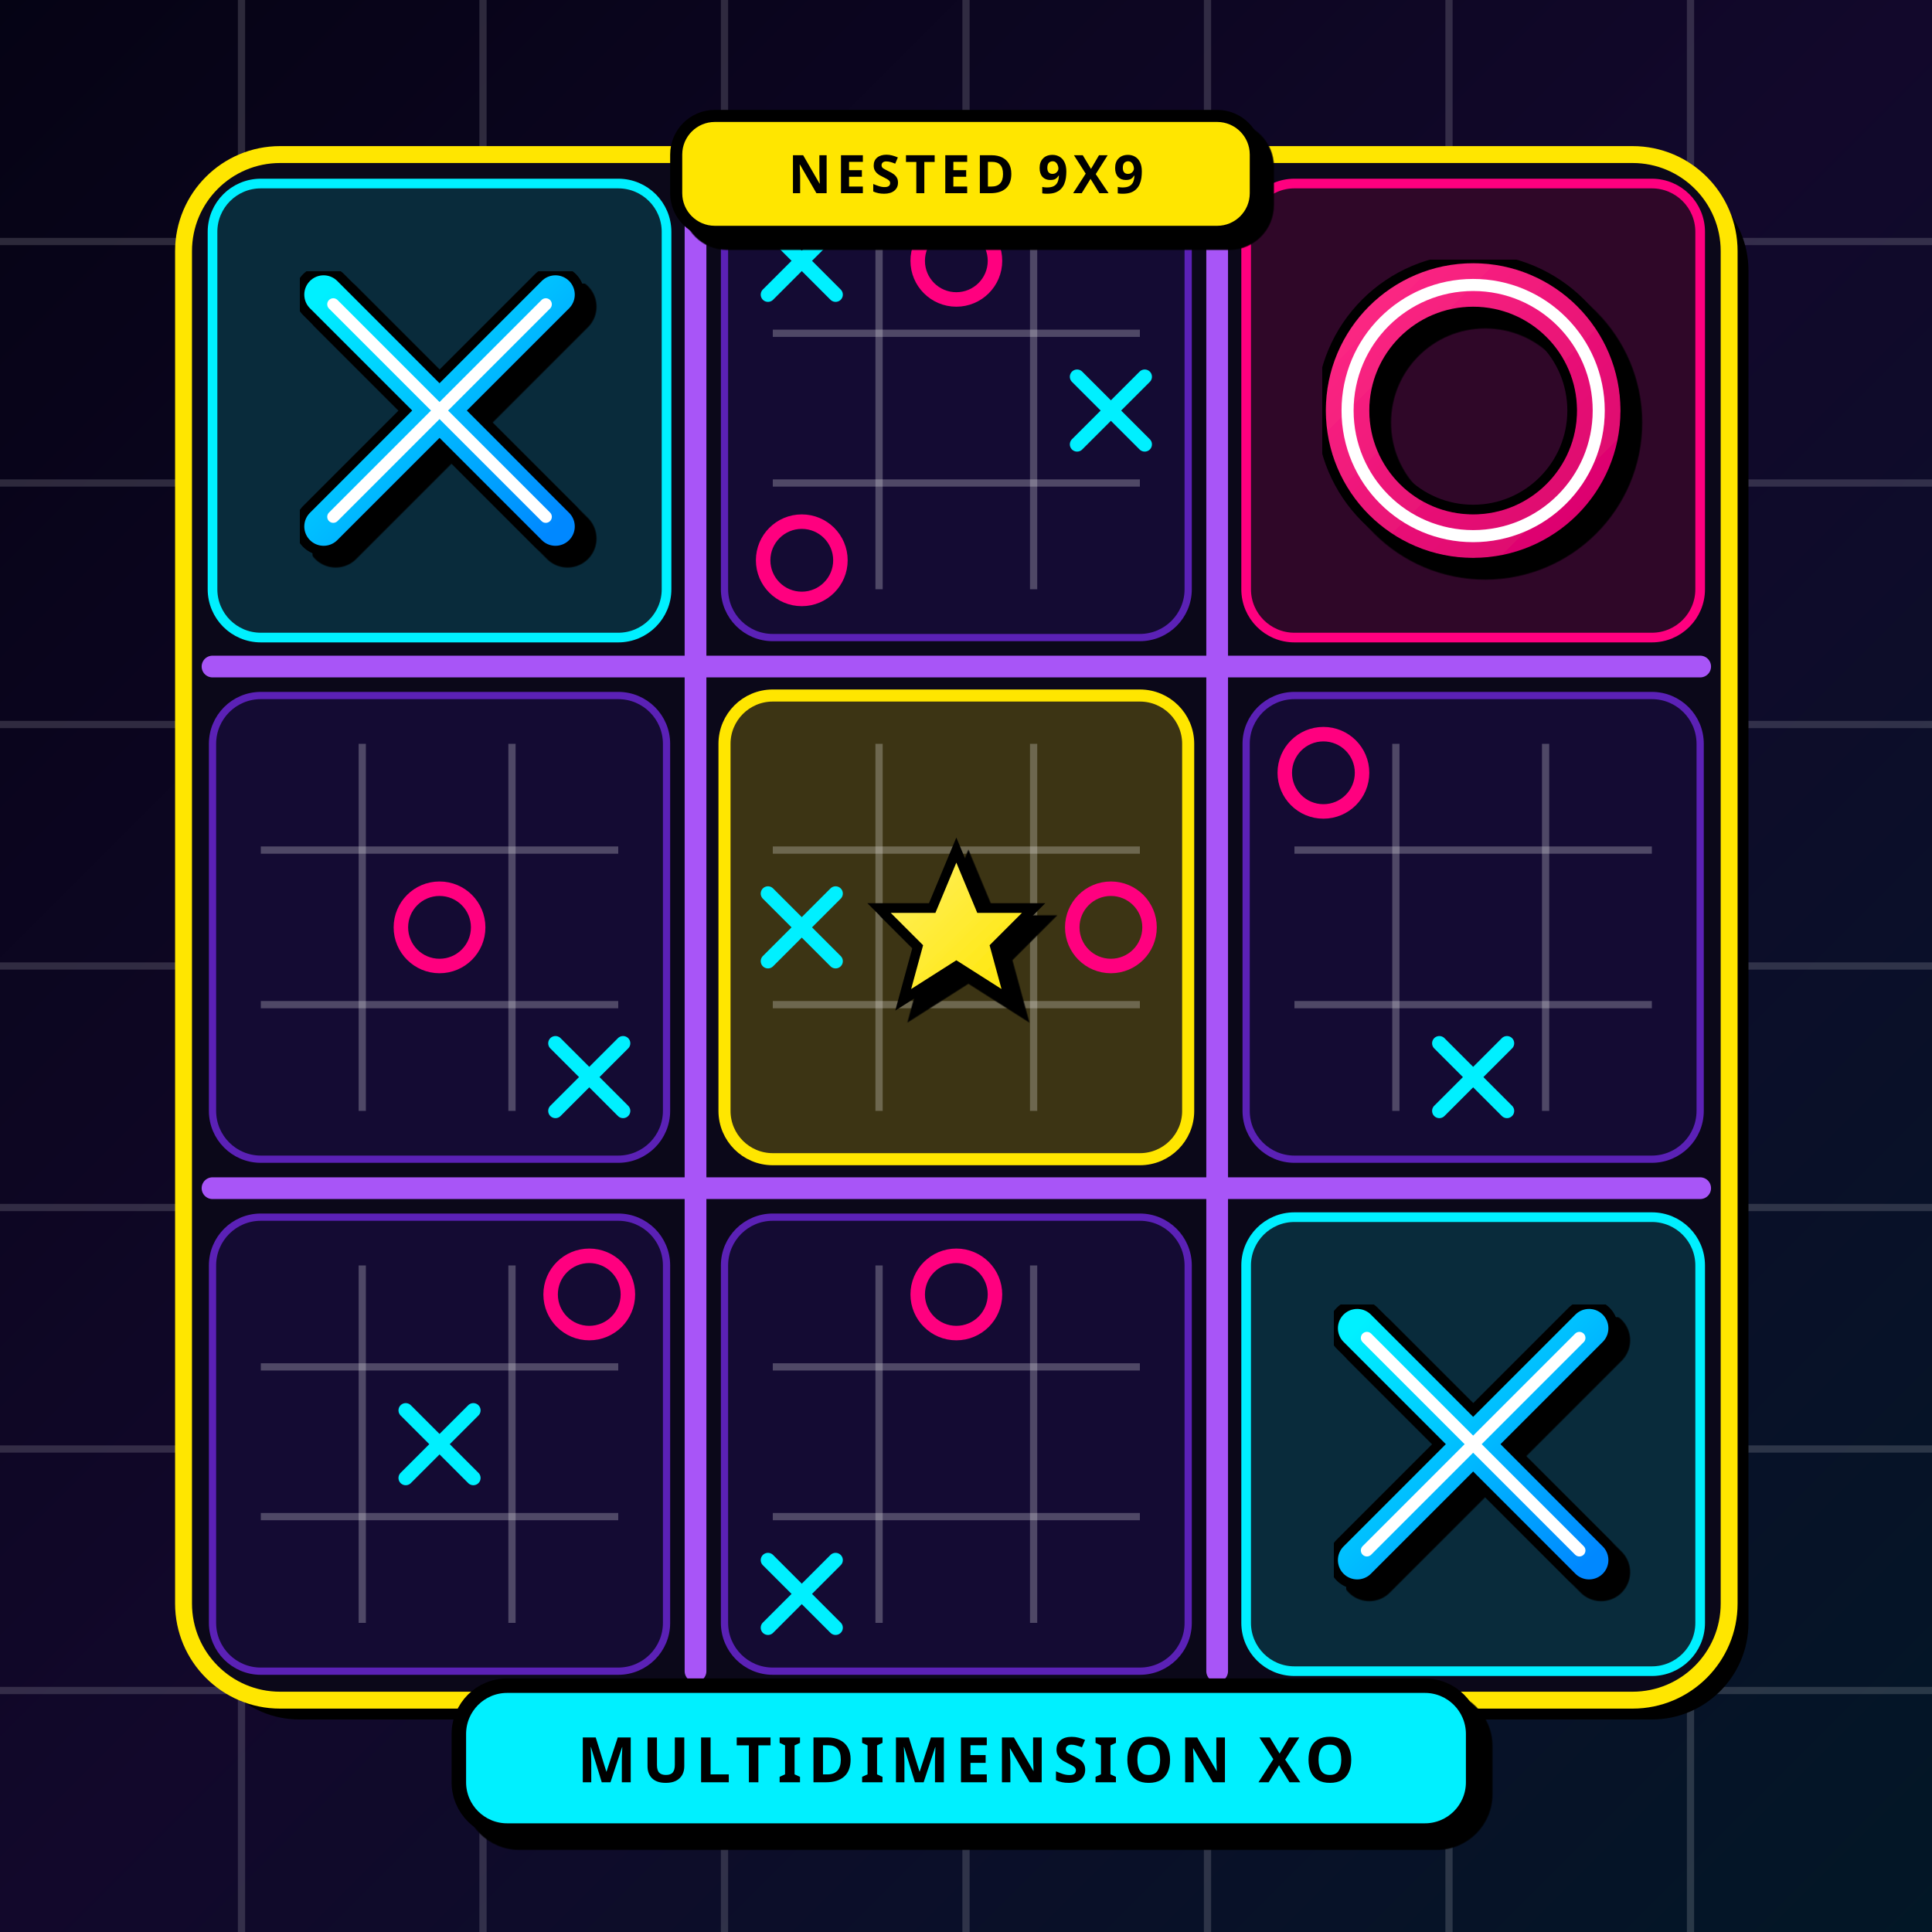
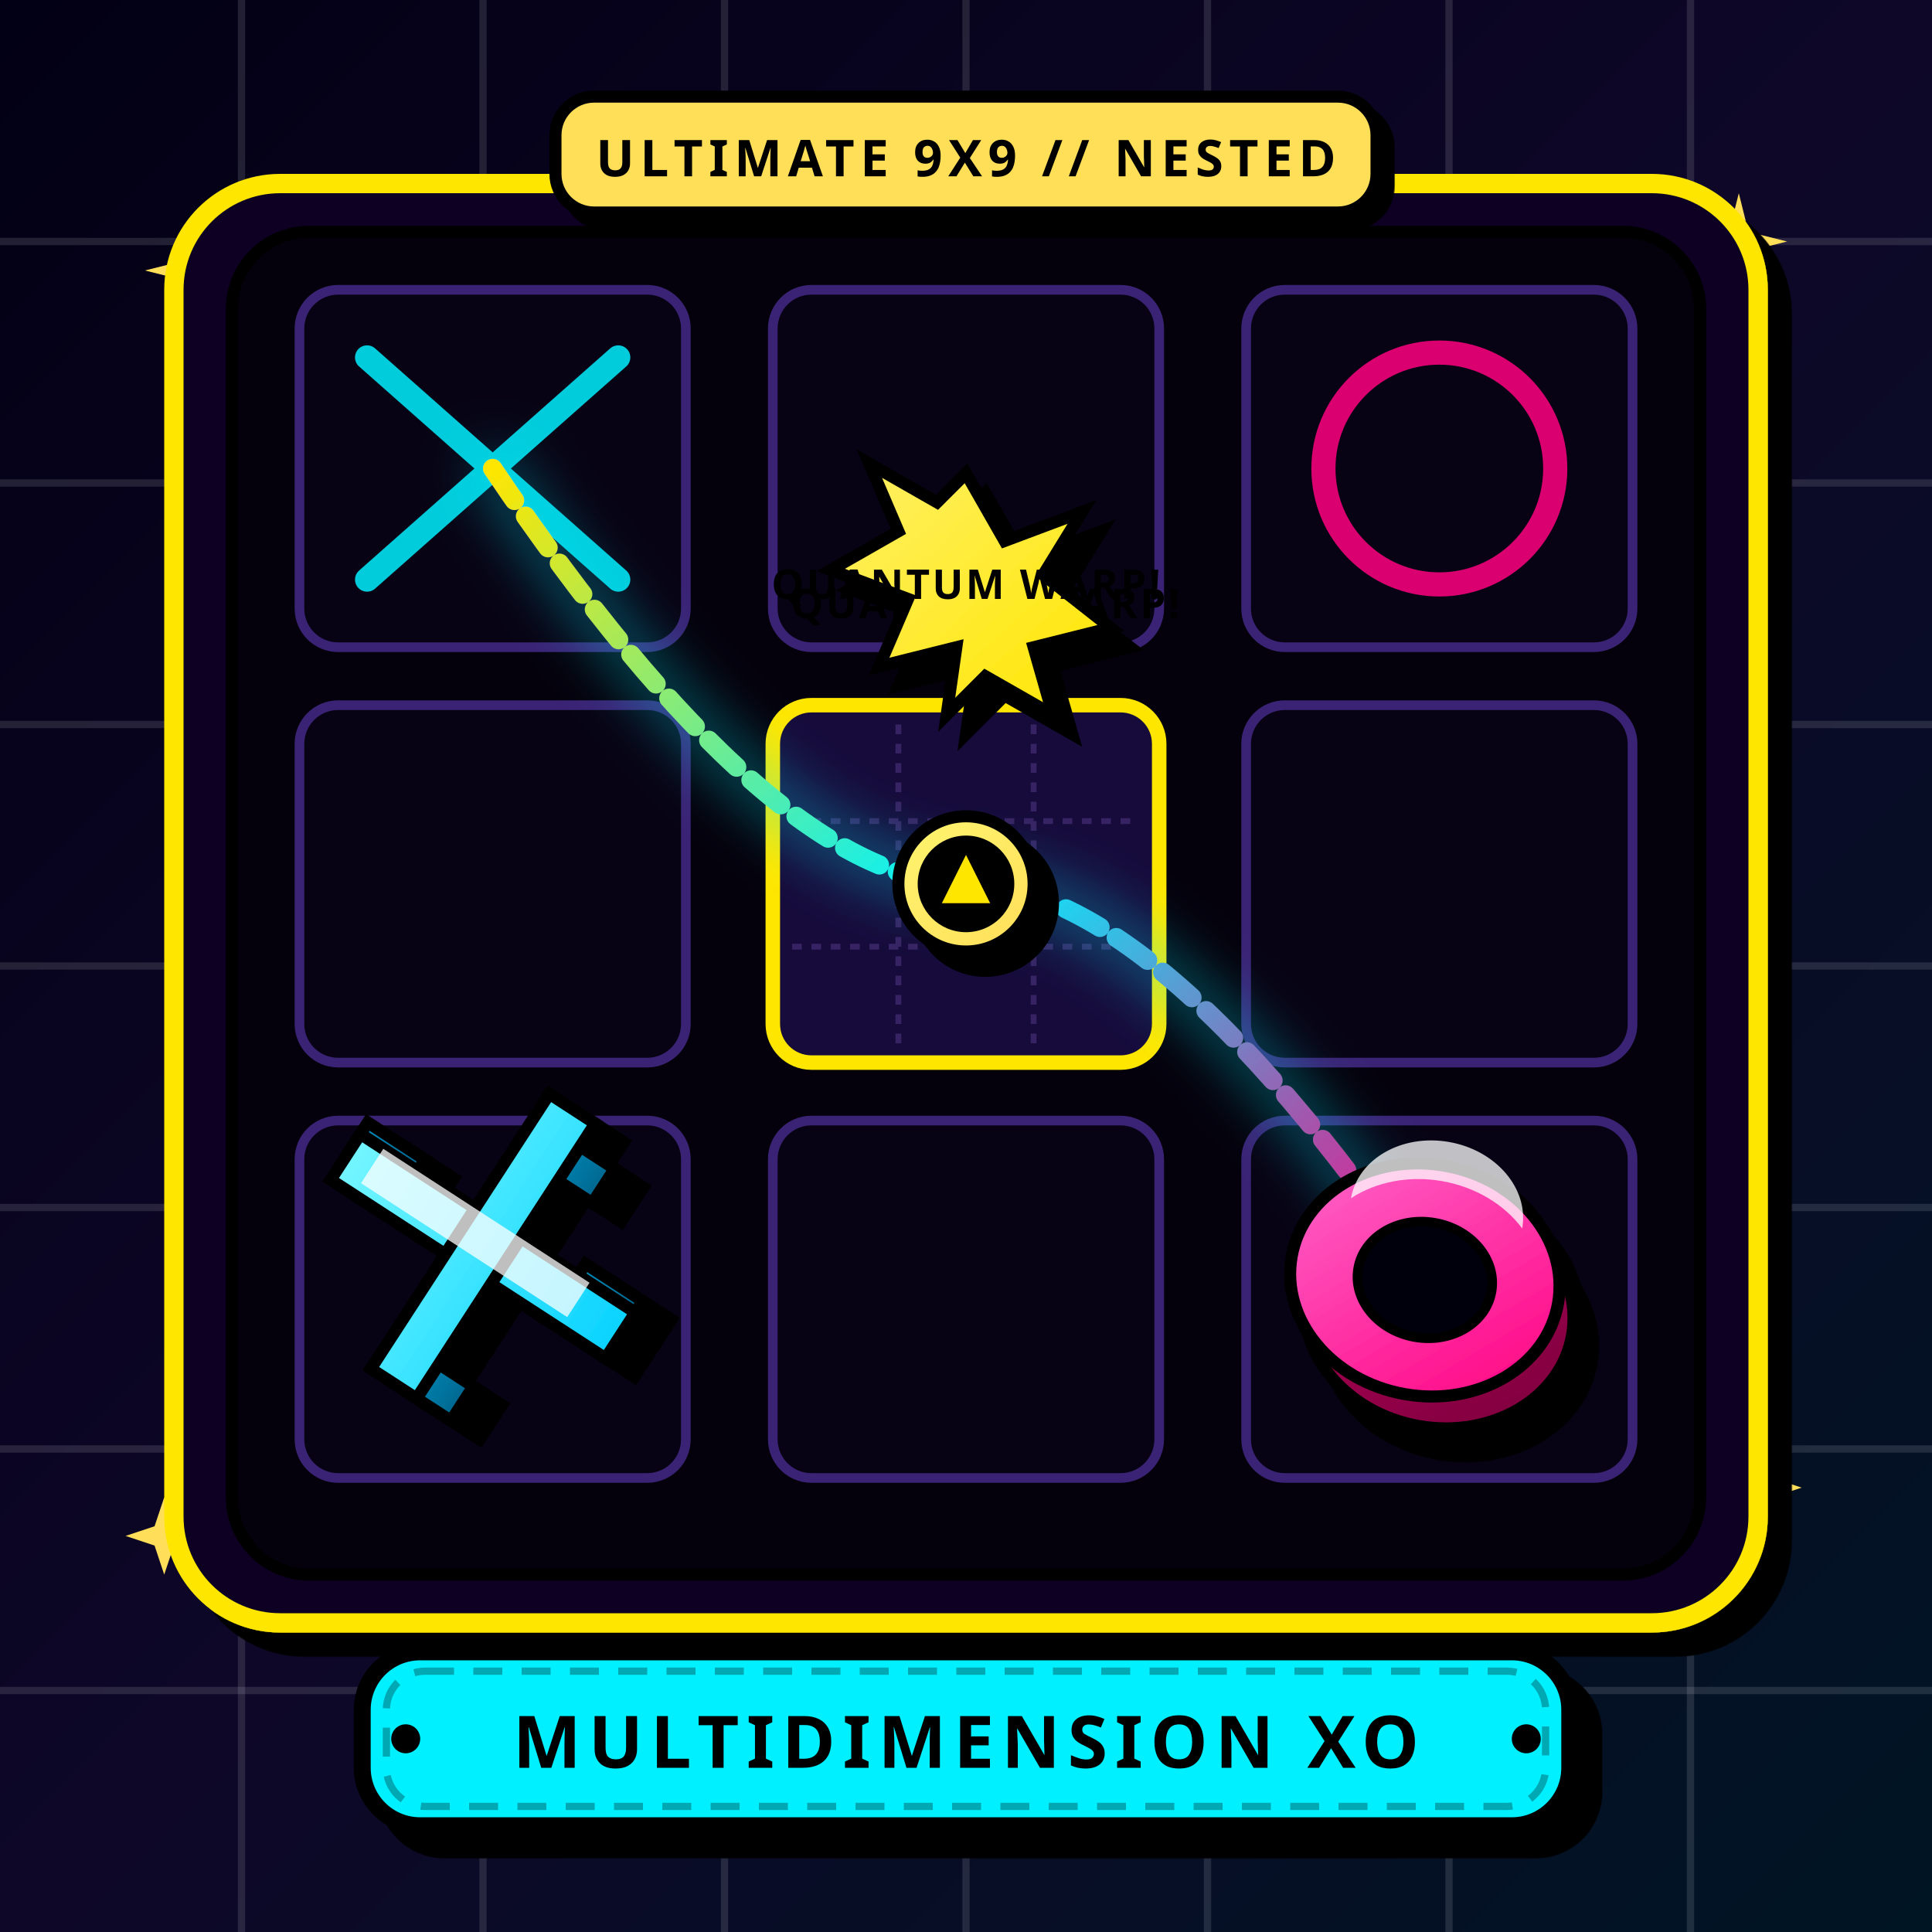
<svg xmlns="http://www.w3.org/2000/svg" viewBox="0 0 400 400" width="100%" height="100%">
  <defs>
-     <linearGradient id="multiBgDark" x1="0%" y1="0%" x2="100%" y2="100%">
-       <stop offset="0%" stop-color="#050314" />
-       <stop offset="50%" stop-color="#12082b" />
-       <stop offset="100%" stop-color="#021726" />
+     <linearGradient id="multiXoBgDark" x1="0%" y1="0%" x2="100%" y2="100%">
+       <stop offset="0%" stop-color="#020014" />
+       <stop offset="50%" stop-color="#0e0728" />
+       <stop offset="100%" stop-color="#001524" />
    </linearGradient>
-     <linearGradient id="multiBgLight" x1="0%" y1="0%" x2="100%" y2="100%">
+     <linearGradient id="multiXoBgLight" x1="0%" y1="0%" x2="100%" y2="100%">
      <stop offset="0%" stop-color="#FFFDF0" />
-       <stop offset="50%" stop-color="#FFF8E7" />
-       <stop offset="100%" stop-color="#FFECC8" />
+       <stop offset="50%" stop-color="#F5F3FF" />
+       <stop offset="100%" stop-color="#EDE9FE" />
    </linearGradient>
-     <linearGradient id="xCyanGrad" x1="0%" y1="0%" x2="100%" y2="100%">
-       <stop offset="0%" stop-color="#00F0FF" />
-       <stop offset="100%" stop-color="#0088FF" />
+     <linearGradient id="xoCyanFace" x1="0%" y1="0%" x2="100%" y2="100%">
+       <stop offset="0%" stop-color="#7DF9FF" />
+       <stop offset="100%" stop-color="#00D0FF" />
    </linearGradient>
-     <linearGradient id="oPinkGrad" x1="0%" y1="0%" x2="100%" y2="100%">
-       <stop offset="0%" stop-color="#FF2A85" />
-       <stop offset="100%" stop-color="#D9006C" />
+     <linearGradient id="xoCyanSide" x1="0%" y1="0%" x2="100%" y2="100%">
+       <stop offset="0%" stop-color="#0099CC" />
+       <stop offset="100%" stop-color="#005B80" />
    </linearGradient>
-     <linearGradient id="starGoldGrad" x1="0%" y1="0%" x2="100%" y2="100%">
+     <linearGradient id="xoPinkFace" x1="0%" y1="0%" x2="100%" y2="100%">
+       <stop offset="0%" stop-color="#FF66CC" />
+       <stop offset="100%" stop-color="#FF007F" />
+     </linearGradient>
+     <linearGradient id="xoPinkSide" x1="0%" y1="0%" x2="100%" y2="100%">
+       <stop offset="0%" stop-color="#B8005A" />
+       <stop offset="100%" stop-color="#7A003C" />
+     </linearGradient>
+     <linearGradient id="xoYellowFace" x1="0%" y1="0%" x2="100%" y2="100%">
+       <stop offset="0%" stop-color="#FFF570" />
+       <stop offset="100%" stop-color="#FFDE59" />
+     </linearGradient>
+     <linearGradient id="xoYellowSide" x1="0%" y1="0%" x2="100%" y2="100%">
+       <stop offset="0%" stop-color="#D49B00" />
+       <stop offset="100%" stop-color="#8A6500" />
+     </linearGradient>
+     <linearGradient id="warpLaser" x1="0%" y1="0%" x2="100%" y2="100%">
+       <stop offset="0%" stop-color="#FFE600" />
+       <stop offset="50%" stop-color="#00F0FF" />
+       <stop offset="100%" stop-color="#FF007F" />
+     </linearGradient>
+     <linearGradient id="badgeGold" x1="0%" y1="0%" x2="100%" y2="100%">
      <stop offset="0%" stop-color="#FFF066" />
      <stop offset="100%" stop-color="#FFE600" />
    </linearGradient>
    <filter id="brutalShadow" x="-10%" y="-10%" width="130%" height="130%">
      <feDropShadow dx="4" dy="4" stdDeviation="0" flood-color="#000000" flood-opacity="1" />
    </filter>
+     <filter id="brutalShadowLg" x="-15%" y="-15%" width="135%" height="135%">
+       <feDropShadow dx="5" dy="5" stdDeviation="0" flood-color="#000000" flood-opacity="1" />
+     </filter>
    <filter id="brutalShadowSm" x="-10%" y="-10%" width="130%" height="130%">
      <feDropShadow dx="2.5" dy="2.5" stdDeviation="0" flood-color="#000000" flood-opacity="1" />
    </filter>
+     <filter id="neonGlow" x="-20%" y="-20%" width="140%" height="140%">
+       <feDropShadow dx="0" dy="0" stdDeviation="6" flood-color="#00F0FF" flood-opacity="0.8" />
+     </filter>
  </defs>
  <style>
-     .theme-bg { fill: url(#multiBgDark); }
-     .theme-grid-line { stroke: #FFFFFF; stroke-opacity: 0.15; }
-     .theme-macro-box { fill: #0B0819; stroke: #FFE600; }
-     .theme-macro-sep { stroke: #A855F7; }
-     .theme-mini-box { fill: #140B33; stroke: #5B21B6; }
-     .theme-mini-conquered-x { fill: #00F0FF; fill-opacity: 0.15; stroke: #00F0FF; }
-     .theme-mini-conquered-o { fill: #FF007F; fill-opacity: 0.15; stroke: #FF007F; }
-     .theme-active-quad { fill: #FFE600; fill-opacity: 0.2; stroke: #FFE600; }
-     .theme-subgrid { stroke: #FFFFFF; stroke-opacity: 0.25; }
+     .theme-bg { fill: url(#multiXoBgDark); }
+     .theme-grid-line { stroke: #FFFFFF; stroke-opacity: 0.12; }
+     .theme-frame-bg { fill: #0B0620; stroke: #FFE600; }
+     .theme-stage-grid { stroke: #26164A; }
+     .theme-sector-card { fill: #070314; stroke: #3A2375; }
+     .theme-active-sector { fill: #160B3B; stroke: #FFE600; }
    .theme-badge-rect { fill: #00F0FF; stroke: #000000; }
    .theme-badge-text { fill: #000000; }
-     .theme-tag-rect { fill: #FFE600; stroke: #000000; }
+     .theme-tag-rect { fill: #FFDE59; stroke: #000000; }
    .theme-tag-text { fill: #000000; }

    @media (prefers-color-scheme: light) {
-       .theme-bg { fill: url(#multiBgLight); }
-       .theme-grid-line { stroke: #000000; stroke-opacity: 0.12; }
-       .theme-macro-box { fill: #FFFFFF; stroke: #000000; }
-       .theme-macro-sep { stroke: #000000; }
-       .theme-mini-box { fill: #FFF8E7; stroke: #CBD5E1; }
-       .theme-mini-conquered-x { fill: #E0F2FE; stroke: #0284C7; }
-       .theme-mini-conquered-o { fill: #FCE7F3; stroke: #DB2777; }
-       .theme-active-quad { fill: #FEF08A; stroke: #EAB308; }
-       .theme-subgrid { stroke: #000000; stroke-opacity: 0.2; }
+       .theme-bg { fill: url(#multiXoBgLight); }
+       .theme-grid-line { stroke: #000000; stroke-opacity: 0.08; }
+       .theme-frame-bg { fill: #FFFFFF; stroke: #000000; }
+       .theme-stage-grid { stroke: #E2E8F0; }
+       .theme-sector-card { fill: #F8FAFC; stroke: #CBD5E1; }
+       .theme-active-sector { fill: #FEF9C3; stroke: #EAB308; }
      .theme-badge-rect { fill: #00F0FF; stroke: #000000; }
      .theme-badge-text { fill: #000000; }
-       .theme-tag-rect { fill: #FFE600; stroke: #000000; }
+       .theme-tag-rect { fill: #FFDE59; stroke: #000000; }
      .theme-tag-text { fill: #000000; }
    }
  </style>
  <rect width="400" height="400" class="theme-bg" />
  <g class="theme-grid-line" stroke-width="1.5">
    <line x1="0" y1="50" x2="400" y2="50" />
    <line x1="0" y1="100" x2="400" y2="100" />
    <line x1="0" y1="150" x2="400" y2="150" />
    <line x1="0" y1="200" x2="400" y2="200" />
    <line x1="0" y1="250" x2="400" y2="250" />
    <line x1="0" y1="300" x2="400" y2="300" />
    <line x1="0" y1="350" x2="400" y2="350" />
    <line x1="50" y1="0" x2="50" y2="400" />
    <line x1="100" y1="0" x2="100" y2="400" />
    <line x1="150" y1="0" x2="150" y2="400" />
    <line x1="200" y1="0" x2="200" y2="400" />
    <line x1="250" y1="0" x2="250" y2="400" />
    <line x1="300" y1="0" x2="300" y2="400" />
    <line x1="350" y1="0" x2="350" y2="400" />
  </g>
-   <rect x="42" y="36" width="320" height="320" rx="20" fill="#000000" />
-   <rect x="38" y="32" width="320" height="320" rx="20" class="theme-macro-box" stroke-width="3.5" />
-   <g class="theme-macro-sep" stroke-width="4.5" stroke-linecap="round">
-     <line x1="144" y1="38" x2="144" y2="346" />
-     <line x1="252" y1="38" x2="252" y2="346" />
-     <line x1="44" y1="138" x2="352" y2="138" />
-     <line x1="44" y1="246" x2="352" y2="246" />
+   <g fill="#FFDE59">
+     <polygon points="40,46 42,54 50,56 42,58 40,66 38,58 30,56 38,54" />
+     <polygon points="360,40 362,48 370,50 362,52 360,60 358,52 350,50 358,48" />
+     <polygon points="365,300 367,306 373,308 367,310 365,316 363,310 357,308 363,306" />
+     <polygon points="34,310 36,316 42,318 36,320 34,326 32,320 26,318 32,316" />
  </g>
-   <g transform="translate(44, 38)">
-     <rect width="94" height="94" rx="10" class="theme-mini-conquered-x" stroke-width="2" />
-     <g transform="translate(47, 47)" filter="url(#brutalShadowSm)">
-       <line x1="-24" y1="-24" x2="24" y2="24" stroke="#000000" stroke-width="12" stroke-linecap="round" />
-       <line x1="24" y1="-24" x2="-24" y2="24" stroke="#000000" stroke-width="12" stroke-linecap="round" />
-       <line x1="-24" y1="-24" x2="24" y2="24" stroke="url(#xCyanGrad)" stroke-width="8" stroke-linecap="round" />
-       <line x1="24" y1="-24" x2="-24" y2="24" stroke="url(#xCyanGrad)" stroke-width="8" stroke-linecap="round" />
-       <line x1="-22" y1="-22" x2="22" y2="22" stroke="#FFFFFF" stroke-width="2.5" stroke-linecap="round" />
-       <line x1="22" y1="-22" x2="-22" y2="22" stroke="#FFFFFF" stroke-width="2.5" stroke-linecap="round" />
+   <g filter="url(#brutalShadowLg)">
+     <rect x="36" y="38" width="328" height="298" rx="22" class="theme-frame-bg" stroke-width="4" />
+   </g>
+   <rect x="48" y="48" width="304" height="278" rx="16" fill="#04010C" stroke="#000000" stroke-width="2.5" />
+   <g stroke-width="2">
+     <rect x="62" y="60" width="80" height="74" rx="8" class="theme-sector-card" />
+     <rect x="160" y="60" width="80" height="74" rx="8" class="theme-sector-card" />
+     <rect x="258" y="60" width="80" height="74" rx="8" class="theme-sector-card" />
+     <rect x="62" y="146" width="80" height="74" rx="8" class="theme-sector-card" />
+     <rect x="160" y="146" width="80" height="74" rx="8" class="theme-active-sector" stroke-width="3" />
+     <rect x="258" y="146" width="80" height="74" rx="8" class="theme-sector-card" />
+     <rect x="62" y="232" width="80" height="74" rx="8" class="theme-sector-card" />
+     <rect x="160" y="232" width="80" height="74" rx="8" class="theme-sector-card" />
+     <rect x="258" y="232" width="80" height="74" rx="8" class="theme-sector-card" />
+   </g>
+   <g stroke="#372363" stroke-width="1.2" stroke-dasharray="2,2">
+     <line x1="186" y1="150" x2="186" y2="216" />
+     <line x1="214" y1="150" x2="214" y2="216" />
+     <line x1="164" y1="170" x2="236" y2="170" />
+     <line x1="164" y1="196" x2="236" y2="196" />
+   </g>
+   <g stroke="#00F0FF" stroke-width="5" opacity="0.85" stroke-linecap="round">
+     <line x1="76" y1="74" x2="128" y2="120" />
+     <line x1="128" y1="74" x2="76" y2="120" />
+   </g>
+   <g stroke="#FF007F" stroke-width="5" opacity="0.85">
+     <circle cx="298" cy="97" r="24" fill="none" />
+   </g>
+   <g filter="url(#neonGlow)">
+     <path d="M 102,97 Q 160,183 200,183 T 298,269" stroke="url(#warpLaser)" stroke-width="4" fill="none" stroke-linecap="round" stroke-dasharray="8,4" />
+   </g>
+   <g transform="translate(100, 258) rotate(-12)" filter="url(#brutalShadowLg)">
+     <g stroke="#000000" stroke-width="2.5">
+       <polygon points="-24,-24 -18,-30 -8,-20 -14,-14" fill="url(#xoCyanSide)" />
+       <polygon points="14,14 20,8 30,18 24,24" fill="url(#xoCyanSide)" />
+       <polygon points="-24,24 -18,18 -8,28 -14,34" fill="url(#xoCyanSide)" />
+       <polygon points="14,-14 20,-20 30,-10 24,-4" fill="url(#xoCyanSide)" />
+       <polygon points="-20,-28 -28,-20 20,28 28,20" fill="url(#xoCyanFace)" />
+       <polygon points="20,-28 28,-20 -20,28 -28,20" fill="url(#xoCyanFace)" />
    </g>
+     <path d="M -22,-18 L -16,-24 L 20,12 L 14,18 Z" fill="#FFFFFF" opacity="0.75" />
  </g>
-   <g transform="translate(150, 38)">
-     <rect width="96" height="94" rx="10" class="theme-mini-box" stroke-width="1.5" />
-     <g class="theme-subgrid" stroke-width="1.5">
-       <line x1="32" y1="10" x2="32" y2="84" />
-       <line x1="64" y1="10" x2="64" y2="84" />
-       <line x1="10" y1="31" x2="86" y2="31" />
-       <line x1="10" y1="62" x2="86" y2="62" />
+   <g transform="translate(295, 265) rotate(10)" filter="url(#brutalShadowLg)">
+     <g stroke="#000000" stroke-width="2.5">
+       <ellipse cx="4" cy="6" rx="28" ry="24" fill="url(#xoPinkSide)" />
+       <ellipse cx="0" cy="0" rx="28" ry="24" fill="url(#xoPinkFace)" />
+       <ellipse cx="0" cy="0" rx="14" ry="12" fill="#04010C" stroke="#000000" stroke-width="2" />
    </g>
-     <g transform="translate(16, 16)">
-       <line x1="-7" y1="-7" x2="7" y2="7" stroke="#00F0FF" stroke-width="3" stroke-linecap="round" />
-       <line x1="7" y1="-7" x2="-7" y2="7" stroke="#00F0FF" stroke-width="3" stroke-linecap="round" />
-     </g>
-     <g transform="translate(48, 16)">
-       <circle cx="0" cy="0" r="8" fill="none" stroke="#FF007F" stroke-width="3" />
-     </g>
-     <g transform="translate(80, 47)">
-       <line x1="-7" y1="-7" x2="7" y2="7" stroke="#00F0FF" stroke-width="3" stroke-linecap="round" />
-       <line x1="7" y1="-7" x2="-7" y2="7" stroke="#00F0FF" stroke-width="3" stroke-linecap="round" />
-     </g>
-     <g transform="translate(16, 78)">
-       <circle cx="0" cy="0" r="8" fill="none" stroke="#FF007F" stroke-width="3" />
-     </g>
+     <path d="M -18,-14 A 24 20 0 0 1 18,-14 A 18 15 0 0 0 -18,-14 Z" fill="#FFFFFF" opacity="0.75" />
  </g>
-   <g transform="translate(258, 38)">
-     <rect width="94" height="94" rx="10" class="theme-mini-conquered-o" stroke-width="2" />
-     <g transform="translate(47, 47)" filter="url(#brutalShadowSm)">
-       <circle cx="0" cy="0" r="26" fill="none" stroke="#000000" stroke-width="13" />
-       <circle cx="0" cy="0" r="26" fill="none" stroke="url(#oPinkGrad)" stroke-width="9" />
-       <circle cx="0" cy="0" r="26" fill="none" stroke="#FFFFFF" stroke-width="2.5" />
-     </g>
+   <g transform="translate(200, 183)" filter="url(#brutalShadow)">
+     <circle cx="0" cy="0" r="14" fill="url(#xoYellowFace)" stroke="#000000" stroke-width="2.5" />
+     <circle cx="0" cy="0" r="10" fill="#000000" />
+     <polygon points="0,-6 5,4 -5,4" fill="#FFE600" />
  </g>
-   <g transform="translate(44, 144)">
-     <rect width="94" height="96" rx="10" class="theme-mini-box" stroke-width="1.5" />
-     <g class="theme-subgrid" stroke-width="1.5">
-       <line x1="31" y1="10" x2="31" y2="86" />
-       <line x1="62" y1="10" x2="62" y2="86" />
-       <line x1="10" y1="32" x2="84" y2="32" />
-       <line x1="10" y1="64" x2="84" y2="64" />
-     </g>
-     <g transform="translate(47, 48)">
-       <circle cx="0" cy="0" r="8" fill="none" stroke="#FF007F" stroke-width="3" />
-     </g>
-     <g transform="translate(78, 79)">
-       <line x1="-7" y1="-7" x2="7" y2="7" stroke="#00F0FF" stroke-width="3" stroke-linecap="round" />
-       <line x1="7" y1="-7" x2="-7" y2="7" stroke="#00F0FF" stroke-width="3" stroke-linecap="round" />
-     </g>
+   <g transform="translate(200, 120)" filter="url(#brutalShadow)">
+     <polygon points="0,-22 8,-8 24,-14 16,-1 30,10 14,14 18,28 4,20 -4,28 -2,14 -18,18 -12,4 -28,-2 -14,-10 -20,-24 -6,-16" fill="url(#badgeGold)" stroke="#000000" stroke-width="2.5" />
+     <text x="0" y="4" font-family="'Impact', 'Arial Black', sans-serif" font-weight="900" font-size="8.5" fill="#000000" text-anchor="middle" letter-spacing="0.5">
+       QUANTUM WARP!
+     </text>
  </g>
-   <g transform="translate(150, 144)">
-     <rect width="96" height="96" rx="10" class="theme-active-quad" stroke-width="2.5" />
-     <g class="theme-subgrid" stroke-width="1.5">
-       <line x1="32" y1="10" x2="32" y2="86" />
-       <line x1="64" y1="10" x2="64" y2="86" />
-       <line x1="10" y1="32" x2="86" y2="32" />
-       <line x1="10" y1="64" x2="86" y2="64" />
-     </g>
-     <g transform="translate(48, 48)" filter="url(#brutalShadowSm)">
-       <polygon points="0,-16 5,-4 16,-4 8,4 11,15 0,8 -11,15 -8,4 -16,-4 -5,-4" fill="url(#starGoldGrad)" stroke="#000000" stroke-width="2" />
-     </g>
-     <g transform="translate(16, 48)">
-       <line x1="-7" y1="-7" x2="7" y2="7" stroke="#00F0FF" stroke-width="3" stroke-linecap="round" />
-       <line x1="7" y1="-7" x2="-7" y2="7" stroke="#00F0FF" stroke-width="3" stroke-linecap="round" />
-     </g>
-     <g transform="translate(80, 48)">
-       <circle cx="0" cy="0" r="8" fill="none" stroke="#FF007F" stroke-width="3" />
-     </g>
+   <g transform="translate(200, 32)" filter="url(#brutalShadowSm)">
+     <rect x="-85" y="-12" width="170" height="24" rx="8" class="theme-tag-rect" stroke-width="2.5" />
+     <text x="0" y="4.5" class="theme-tag-text" font-family="'Impact', 'Arial Black', sans-serif" font-weight="900" font-size="10.5" text-anchor="middle" letter-spacing="1.2">
+       ULTIMATE 9X9 // NESTED
+     </text>
  </g>
-   <g transform="translate(258, 144)">
-     <rect width="94" height="96" rx="10" class="theme-mini-box" stroke-width="1.5" />
-     <g class="theme-subgrid" stroke-width="1.5">
-       <line x1="31" y1="10" x2="31" y2="86" />
-       <line x1="62" y1="10" x2="62" y2="86" />
-       <line x1="10" y1="32" x2="84" y2="32" />
-       <line x1="10" y1="64" x2="84" y2="64" />
-     </g>
-     <g transform="translate(16, 16)">
-       <circle cx="0" cy="0" r="8" fill="none" stroke="#FF007F" stroke-width="3" />
-     </g>
-     <g transform="translate(47, 79)">
-       <line x1="-7" y1="-7" x2="7" y2="7" stroke="#00F0FF" stroke-width="3" stroke-linecap="round" />
-       <line x1="7" y1="-7" x2="-7" y2="7" stroke="#00F0FF" stroke-width="3" stroke-linecap="round" />
-     </g>
+   <g transform="translate(200, 360)" filter="url(#brutalShadowLg)">
+     <rect x="-125" y="-18" width="250" height="36" rx="12" class="theme-badge-rect" stroke-width="3.5" />
+     <rect x="-120" y="-14" width="240" height="28" rx="8" fill="none" stroke="#000000" stroke-width="1.5" stroke-dasharray="6,4" opacity="0.3" />
+     <text x="0" y="6" class="theme-badge-text" font-family="'Impact', 'Arial Black', sans-serif" font-weight="900" font-size="15" text-anchor="middle" letter-spacing="1.5">
+       MULTIDIMENSION XO
+     </text>
  </g>
-   <g transform="translate(44, 252)">
-     <rect width="94" height="94" rx="10" class="theme-mini-box" stroke-width="1.5" />
-     <g class="theme-subgrid" stroke-width="1.5">
-       <line x1="31" y1="10" x2="31" y2="84" />
-       <line x1="62" y1="10" x2="62" y2="84" />
-       <line x1="10" y1="31" x2="84" y2="31" />
-       <line x1="10" y1="62" x2="84" y2="62" />
-     </g>
-     <g transform="translate(78, 16)">
-       <circle cx="0" cy="0" r="8" fill="none" stroke="#FF007F" stroke-width="3" />
-     </g>
-     <g transform="translate(47, 47)">
-       <line x1="-7" y1="-7" x2="7" y2="7" stroke="#00F0FF" stroke-width="3" stroke-linecap="round" />
-       <line x1="7" y1="-7" x2="-7" y2="7" stroke="#00F0FF" stroke-width="3" stroke-linecap="round" />
-     </g>
-   </g>
-   <g transform="translate(150, 252)">
-     <rect width="96" height="94" rx="10" class="theme-mini-box" stroke-width="1.5" />
-     <g class="theme-subgrid" stroke-width="1.5">
-       <line x1="32" y1="10" x2="32" y2="84" />
-       <line x1="64" y1="10" x2="64" y2="84" />
-       <line x1="10" y1="31" x2="86" y2="31" />
-       <line x1="10" y1="62" x2="86" y2="62" />
-     </g>
-     <g transform="translate(16, 78)">
-       <line x1="-7" y1="-7" x2="7" y2="7" stroke="#00F0FF" stroke-width="3" stroke-linecap="round" />
-       <line x1="7" y1="-7" x2="-7" y2="7" stroke="#00F0FF" stroke-width="3" stroke-linecap="round" />
-     </g>
-     <g transform="translate(48, 16)">
-       <circle cx="0" cy="0" r="8" fill="none" stroke="#FF007F" stroke-width="3" />
-     </g>
-   </g>
-   <g transform="translate(258, 252)">
-     <rect width="94" height="94" rx="10" class="theme-mini-conquered-x" stroke-width="2" />
-     <g transform="translate(47, 47)" filter="url(#brutalShadowSm)">
-       <line x1="-24" y1="-24" x2="24" y2="24" stroke="#000000" stroke-width="12" stroke-linecap="round" />
-       <line x1="24" y1="-24" x2="-24" y2="24" stroke="#000000" stroke-width="12" stroke-linecap="round" />
-       <line x1="-24" y1="-24" x2="24" y2="24" stroke="url(#xCyanGrad)" stroke-width="8" stroke-linecap="round" />
-       <line x1="24" y1="-24" x2="-24" y2="24" stroke="url(#xCyanGrad)" stroke-width="8" stroke-linecap="round" />
-       <line x1="-22" y1="-22" x2="22" y2="22" stroke="#FFFFFF" stroke-width="2.5" stroke-linecap="round" />
-       <line x1="22" y1="-22" x2="-22" y2="22" stroke="#FFFFFF" stroke-width="2.5" stroke-linecap="round" />
-     </g>
-   </g>
-   <g transform="translate(200, 36)" filter="url(#brutalShadowSm)">
-     <rect x="-60" y="-12" width="120" height="24" rx="8" class="theme-tag-rect" stroke-width="2.5" />
-     <text x="0" y="4" class="theme-tag-text" font-family="'Impact', 'Arial Black', sans-serif" font-size="11" font-weight="900" text-anchor="middle" letter-spacing="1">NESTED 9X9</text>
-   </g>
-   <g transform="translate(200, 364)" filter="url(#brutalShadowSm)">
-     <rect x="-105" y="-15" width="210" height="30" rx="10" class="theme-badge-rect" stroke-width="3" />
-     <text x="0" y="5" class="theme-badge-text" font-family="'Impact', 'Arial Black', sans-serif" font-size="13" font-weight="900" text-anchor="middle" letter-spacing="1.2">MULTIDIMENSION XO</text>
-   </g>
+   <circle cx="84" cy="360" r="3" fill="#000000" />
+   <circle cx="316" cy="360" r="3" fill="#000000" />
</svg>
